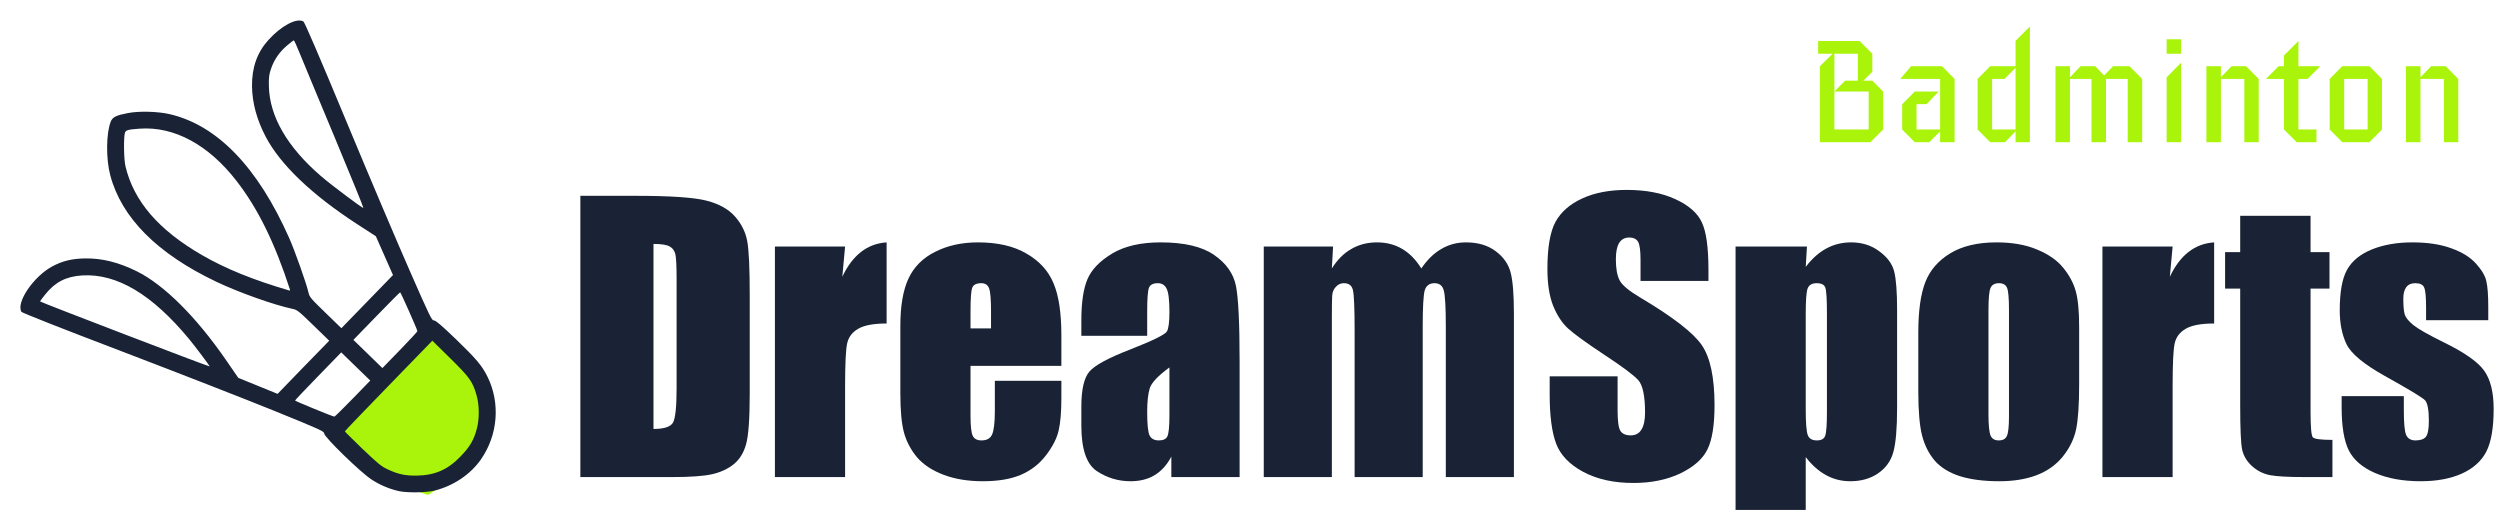
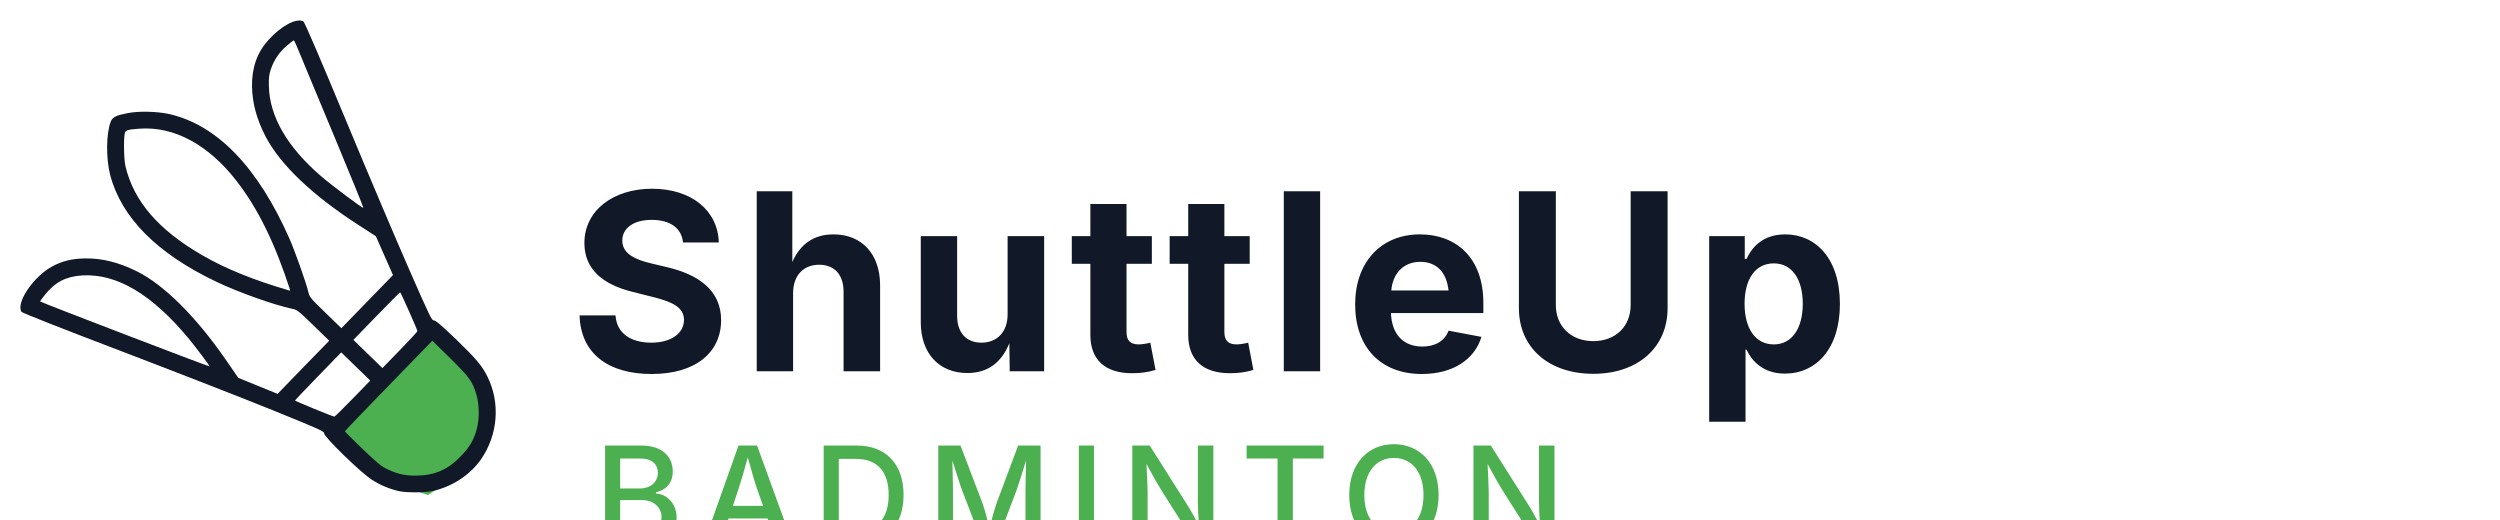
- <svg xmlns="http://www.w3.org/2000/svg" width="202" height="42" viewBox="0 0 202 42" fill="none">
-   <path d="M152.16 10.461L151.131 11.491H147.047V5.348L148.077 4.342H146.905V3.312H150.255L151.284 4.342V5.798L150.562 6.52H151.284L152.16 7.396V10.461ZM150.113 6.52V4.342H148.219V7.396L149.083 6.52H150.113ZM150.988 10.461V7.396H148.219V10.461H150.988Z" fill="#AAF40C" />
-   <path d="M157.932 11.491H156.76V10.615L155.885 11.491H154.713L153.695 10.461V8.425L154.713 7.396H156.642L155.671 8.414H154.855V10.461H156.76V6.378H153.541L154.417 5.348H156.914L157.932 6.378V11.491Z" fill="#AAF40C" />
-   <path d="M164.016 11.491H162.856V10.615L162.004 11.491H160.809L159.791 10.461V6.378L160.809 5.348H162.856V3.3L164.016 2.14V11.491ZM162.856 10.461V5.49L161.957 6.378H160.963V10.461H162.856Z" fill="#AAF40C" />
-   <path d="M173.089 11.491H171.917V6.378H170.165V11.491H168.994V6.378H167.254V11.491H166.082V5.348H167.254V6.236L168.118 5.348H169.289L170.012 6.094L170.745 5.348H172.059L173.089 6.378V11.491Z" fill="#AAF40C" />
-   <path d="M176.235 4.342H175.063V3.17H176.235V4.342ZM176.235 11.491H175.063V6.247L176.235 5.064V11.491Z" fill="#AAF40C" />
-   <path d="M182.503 11.491H181.343V6.378H179.449V11.491H178.277V5.348H179.449V6.236L180.313 5.348H181.485L182.503 6.378V11.491Z" fill="#AAF40C" />
-   <path d="M187.479 5.348L186.449 6.378H185.715V10.461H187.171V11.491H185.573L184.543 10.461V6.378H183.087L184.117 5.348H184.543V4.484L185.715 3.312V5.348H187.479Z" fill="#AAF40C" />
-   <path d="M192.464 10.461L191.446 11.491H189.256L188.238 10.461V6.378L189.256 5.348H191.446L192.464 6.378V10.461ZM191.304 10.461V6.378H189.41V10.461H191.304Z" fill="#AAF40C" />
-   <path d="M198.628 11.491H197.468V6.378H195.574V11.491H194.402V5.348H195.574V6.236L196.438 5.348H197.61L198.628 6.378V11.491Z" fill="#AAF40C" />
-   <path d="M46.893 15.822H51.314C54.168 15.822 56.096 15.953 57.097 16.215C58.108 16.477 58.875 16.907 59.399 17.506C59.923 18.105 60.251 18.774 60.382 19.514C60.513 20.243 60.578 21.684 60.578 23.837V31.795C60.578 33.835 60.48 35.202 60.283 35.894C60.096 36.577 59.764 37.115 59.287 37.508C58.809 37.892 58.22 38.163 57.518 38.322C56.816 38.472 55.759 38.547 54.346 38.547H46.893V15.822ZM52.802 19.71V34.659C53.653 34.659 54.177 34.49 54.374 34.153C54.571 33.807 54.669 32.876 54.669 31.36V22.531C54.669 21.502 54.636 20.842 54.571 20.552C54.505 20.262 54.355 20.052 54.121 19.921C53.887 19.78 53.447 19.71 52.802 19.71Z" fill="#192335" />
-   <path d="M68.284 19.921L68.059 22.363C68.883 20.613 70.076 19.687 71.639 19.584V26.139C70.6 26.139 69.837 26.279 69.351 26.56C68.864 26.84 68.565 27.233 68.452 27.739C68.34 28.235 68.284 29.386 68.284 31.192V38.547H62.613V19.921H68.284Z" fill="#192335" />
-   <path d="M85.759 29.564H78.418V33.592C78.418 34.434 78.479 34.977 78.601 35.22C78.722 35.464 78.956 35.585 79.302 35.585C79.733 35.585 80.018 35.426 80.159 35.108C80.308 34.78 80.383 34.153 80.383 33.227V30.771H85.759V32.146C85.759 33.297 85.684 34.181 85.535 34.799C85.394 35.417 85.057 36.076 84.524 36.778C83.991 37.48 83.312 38.009 82.489 38.364C81.675 38.711 80.65 38.884 79.415 38.884C78.217 38.884 77.16 38.711 76.243 38.364C75.326 38.018 74.61 37.545 74.095 36.947C73.59 36.338 73.239 35.674 73.042 34.953C72.846 34.224 72.748 33.166 72.748 31.781V26.349C72.748 24.721 72.967 23.439 73.407 22.503C73.847 21.558 74.568 20.838 75.569 20.342C76.57 19.836 77.721 19.584 79.022 19.584C80.612 19.584 81.923 19.888 82.952 20.496C83.991 21.095 84.716 21.895 85.128 22.896C85.549 23.888 85.759 25.287 85.759 27.093V29.564ZM80.075 26.532V25.17C80.075 24.206 80.023 23.584 79.92 23.303C79.817 23.023 79.607 22.882 79.288 22.882C78.895 22.882 78.652 23.004 78.559 23.247C78.465 23.481 78.418 24.122 78.418 25.17V26.532H80.075Z" fill="#192335" />
-   <path d="M92.693 27.135H87.373V25.886C87.373 24.445 87.537 23.336 87.865 22.559C88.201 21.773 88.871 21.081 89.872 20.482C90.873 19.883 92.174 19.584 93.774 19.584C95.692 19.584 97.138 19.925 98.111 20.608C99.084 21.282 99.669 22.115 99.866 23.107C100.062 24.089 100.16 26.12 100.16 29.199V38.547H94.644V36.891C94.298 37.555 93.849 38.056 93.297 38.392C92.754 38.72 92.104 38.884 91.346 38.884C90.354 38.884 89.441 38.608 88.609 38.056C87.785 37.494 87.373 36.273 87.373 34.392V32.862C87.373 31.468 87.593 30.518 88.033 30.013C88.473 29.507 89.563 28.918 91.304 28.244C93.166 27.514 94.162 27.023 94.293 26.77C94.424 26.518 94.49 26.003 94.49 25.226C94.49 24.253 94.415 23.622 94.265 23.331C94.125 23.032 93.886 22.882 93.549 22.882C93.166 22.882 92.927 23.009 92.834 23.261C92.74 23.505 92.693 24.145 92.693 25.184V27.135ZM94.49 29.69C93.582 30.354 93.053 30.911 92.904 31.36C92.763 31.809 92.693 32.455 92.693 33.297C92.693 34.261 92.754 34.883 92.876 35.164C93.007 35.445 93.259 35.585 93.634 35.585C93.989 35.585 94.218 35.477 94.321 35.262C94.434 35.038 94.49 34.458 94.49 33.522V29.69Z" fill="#192335" />
-   <path d="M107.712 19.921L107.614 21.689C108.054 20.987 108.578 20.463 109.186 20.117C109.794 19.762 110.487 19.584 111.263 19.584C112.779 19.584 113.972 20.285 114.842 21.689C115.32 20.987 115.858 20.463 116.457 20.117C117.056 19.762 117.72 19.584 118.45 19.584C119.414 19.584 120.209 19.818 120.836 20.285C121.472 20.753 121.879 21.329 122.057 22.012C122.235 22.686 122.324 23.785 122.324 25.311V38.547H116.822V26.405C116.822 24.815 116.765 23.832 116.653 23.458C116.55 23.074 116.302 22.882 115.909 22.882C115.507 22.882 115.245 23.069 115.123 23.444C115.011 23.818 114.955 24.805 114.955 26.405V38.547H109.453V26.714C109.453 24.889 109.406 23.795 109.312 23.43C109.228 23.065 108.985 22.882 108.582 22.882C108.33 22.882 108.114 22.98 107.937 23.177C107.759 23.364 107.661 23.598 107.642 23.879C107.623 24.15 107.614 24.735 107.614 25.633V38.547H102.112V19.921H107.712Z" fill="#192335" />
-   <path d="M138.043 22.7H132.555V21.015C132.555 20.229 132.485 19.729 132.344 19.514C132.204 19.298 131.97 19.191 131.642 19.191C131.287 19.191 131.015 19.336 130.828 19.626C130.65 19.916 130.562 20.356 130.562 20.945C130.562 21.703 130.664 22.274 130.87 22.658C131.067 23.041 131.624 23.505 132.541 24.047C135.17 25.61 136.826 26.892 137.51 27.893C138.193 28.895 138.534 30.509 138.534 32.736C138.534 34.355 138.342 35.548 137.959 36.315C137.584 37.082 136.854 37.728 135.769 38.252C134.684 38.767 133.42 39.024 131.979 39.024C130.398 39.024 129.046 38.725 127.923 38.126C126.809 37.527 126.079 36.764 125.733 35.838C125.387 34.911 125.214 33.597 125.214 31.894V30.406H130.702V33.171C130.702 34.022 130.777 34.57 130.926 34.813C131.086 35.056 131.362 35.178 131.755 35.178C132.148 35.178 132.438 35.024 132.625 34.715C132.821 34.406 132.92 33.948 132.92 33.339C132.92 32.001 132.737 31.126 132.372 30.715C131.998 30.303 131.076 29.615 129.607 28.651C128.138 27.678 127.165 26.971 126.688 26.532C126.21 26.092 125.813 25.484 125.494 24.707C125.186 23.93 125.031 22.938 125.031 21.731C125.031 19.991 125.251 18.718 125.691 17.913C126.14 17.109 126.861 16.482 127.853 16.032C128.844 15.574 130.042 15.345 131.446 15.345C132.98 15.345 134.286 15.593 135.362 16.089C136.447 16.585 137.163 17.212 137.51 17.97C137.865 18.718 138.043 19.995 138.043 21.801V22.7Z" fill="#192335" />
-   <path d="M146.002 19.921L145.903 21.563C146.409 20.898 146.965 20.402 147.574 20.075C148.182 19.747 148.846 19.584 149.567 19.584C150.446 19.584 151.204 19.822 151.841 20.3C152.486 20.767 152.889 21.31 153.048 21.928C153.207 22.545 153.286 23.593 153.286 25.072V32.918C153.286 34.612 153.183 35.819 152.978 36.54C152.781 37.251 152.369 37.822 151.742 38.252C151.125 38.673 150.376 38.884 149.497 38.884C148.795 38.884 148.144 38.72 147.546 38.392C146.947 38.065 146.399 37.578 145.903 36.933V41.2H140.233V19.921H146.002ZM147.616 25.339C147.616 24.188 147.574 23.491 147.489 23.247C147.405 23.004 147.171 22.882 146.788 22.882C146.413 22.882 146.17 23.023 146.058 23.303C145.955 23.584 145.903 24.262 145.903 25.339V33.059C145.903 34.181 145.959 34.883 146.072 35.164C146.184 35.445 146.427 35.585 146.802 35.585C147.167 35.585 147.391 35.459 147.475 35.206C147.569 34.944 147.616 34.317 147.616 33.325V25.339Z" fill="#192335" />
-   <path d="M167.996 26.462V31.023C167.996 32.698 167.912 33.929 167.744 34.715C167.575 35.492 167.215 36.221 166.663 36.904C166.111 37.578 165.4 38.079 164.529 38.406C163.669 38.725 162.677 38.884 161.554 38.884C160.3 38.884 159.238 38.748 158.368 38.477C157.497 38.196 156.819 37.779 156.332 37.227C155.855 36.666 155.513 35.992 155.308 35.206C155.102 34.411 154.999 33.222 154.999 31.641V26.869C154.999 25.137 155.186 23.785 155.56 22.812C155.935 21.839 156.608 21.058 157.581 20.468C158.555 19.878 159.799 19.584 161.315 19.584C162.588 19.584 163.678 19.776 164.586 20.159C165.503 20.534 166.209 21.025 166.705 21.633C167.201 22.241 167.538 22.868 167.716 23.514C167.903 24.16 167.996 25.142 167.996 26.462ZM162.326 25.058C162.326 24.103 162.274 23.505 162.171 23.261C162.068 23.009 161.849 22.882 161.512 22.882C161.175 22.882 160.95 23.009 160.838 23.261C160.726 23.505 160.669 24.103 160.669 25.058V33.466C160.669 34.345 160.726 34.921 160.838 35.192C160.95 35.454 161.17 35.585 161.498 35.585C161.835 35.585 162.054 35.464 162.157 35.22C162.27 34.977 162.326 34.453 162.326 33.648V25.058Z" fill="#192335" />
-   <path d="M175.548 19.921L175.323 22.363C176.147 20.613 177.34 19.687 178.903 19.584V26.139C177.864 26.139 177.101 26.279 176.615 26.56C176.128 26.84 175.829 27.233 175.716 27.739C175.604 28.235 175.548 29.386 175.548 31.192V38.547H169.877V19.921H175.548Z" fill="#192335" />
-   <path d="M186.693 17.436V20.37H188.223V23.317H186.693V33.283C186.693 34.509 186.754 35.192 186.875 35.333C187.006 35.473 187.535 35.543 188.461 35.543V38.547H186.174C184.882 38.547 183.96 38.495 183.408 38.392C182.856 38.28 182.37 38.032 181.949 37.648C181.527 37.255 181.265 36.811 181.163 36.315C181.06 35.81 181.008 34.631 181.008 32.778V23.317H179.787V20.37H181.008V17.436H186.693Z" fill="#192335" />
-   <path d="M201.052 25.872H196.027V24.861C196.027 24 195.976 23.458 195.873 23.233C195.779 22.999 195.536 22.882 195.143 22.882C194.825 22.882 194.586 22.99 194.427 23.205C194.268 23.411 194.188 23.724 194.188 24.145C194.188 24.716 194.226 25.137 194.301 25.409C194.385 25.671 194.623 25.961 195.016 26.279C195.419 26.597 196.238 27.06 197.473 27.669C199.12 28.473 200.2 29.231 200.715 29.942C201.23 30.654 201.487 31.688 201.487 33.044C201.487 34.56 201.291 35.707 200.898 36.483C200.505 37.251 199.845 37.845 198.919 38.266C198.001 38.678 196.893 38.884 195.592 38.884C194.151 38.884 192.916 38.659 191.886 38.21C190.866 37.761 190.165 37.153 189.781 36.385C189.397 35.618 189.205 34.458 189.205 32.904V32.006H194.23V33.185C194.23 34.186 194.291 34.837 194.413 35.136C194.544 35.435 194.797 35.585 195.171 35.585C195.573 35.585 195.854 35.487 196.013 35.29C196.172 35.084 196.252 34.659 196.252 34.013C196.252 33.124 196.149 32.567 195.943 32.343C195.728 32.118 194.628 31.454 192.644 30.35C190.979 29.414 189.963 28.567 189.598 27.809C189.233 27.042 189.051 26.134 189.051 25.086C189.051 23.598 189.247 22.503 189.64 21.801C190.034 21.09 190.698 20.543 191.634 20.159C192.579 19.776 193.674 19.584 194.918 19.584C196.153 19.584 197.201 19.743 198.062 20.061C198.933 20.37 199.597 20.782 200.055 21.296C200.523 21.811 200.804 22.288 200.898 22.728C201.001 23.168 201.052 23.855 201.052 24.791V25.872Z" fill="#192335" />
-   <mask id="mask0_2943_10684" style="mask-type:alpha" maskUnits="userSpaceOnUse" x="0" y="0" width="43" height="42">
+ <svg xmlns="http://www.w3.org/2000/svg" width="202" height="42" viewBox="0 0 202 42" fill="none" role="img" aria-labelledby="logoTitle logoDesc">
+   <mask id="mask0_shuttleup_black" style="mask-type:alpha" maskUnits="userSpaceOnUse" x="0" y="0" width="43" height="42">
    <path d="M0.5 1H41.831V41H0.5V1Z" fill="#D9D9D9" stroke="#23B33A" />
  </mask>
-   <g mask="url(#mask0_2943_10684)">
-     <path d="M35.27 27.025L27.683 35.145L30.877 38.273L34.51 39.445L38.262 36.961C39.3 33.687 38.409 30.108 35.959 27.701L35.27 27.025Z" fill="#AAF40C" stroke="#AAF40C" />
-     <path d="M1.732 25.197C1.781 25.276 5.069 26.575 9.895 28.41C14.337 30.108 19.821 32.245 22.075 33.161C25.901 34.715 26.189 34.847 26.192 35.022C26.196 35.317 29.172 38.208 30.033 38.753C30.733 39.206 31.455 39.506 32.247 39.686C32.919 39.828 34.434 39.806 35.101 39.644C36.65 39.255 38.024 38.326 38.867 37.11C40.234 35.137 40.435 32.575 39.4 30.461C38.948 29.543 38.51 29.023 36.828 27.397C35.656 26.274 35.212 25.89 35.06 25.892C34.885 25.895 34.745 25.61 33.088 21.831C32.107 19.605 29.804 14.185 27.978 9.787C25.722 4.358 24.609 1.783 24.512 1.729C23.95 1.434 22.731 2.081 21.696 3.221C20.777 4.231 20.341 5.465 20.363 6.987C20.382 8.318 20.745 9.653 21.458 11.029C22.639 13.292 25.202 15.743 28.888 18.129L30.369 19.088L31.754 22.225L27.583 26.519L26.297 25.27C25.06 24.068 25.012 24.013 24.909 23.576C24.748 22.869 23.8 20.204 23.372 19.245C20.825 13.502 17.554 10.114 13.698 9.221C12.762 9.003 11.231 8.962 10.349 9.134C9.387 9.315 9.102 9.455 8.948 9.824C8.579 10.762 8.552 12.812 8.907 14.154C9.81 17.585 12.698 20.493 17.483 22.767C19.281 23.626 22.134 24.637 23.606 24.95C24.014 25.032 24.102 25.103 25.316 26.281L26.601 27.53L24.512 29.673L22.43 31.824L19.254 30.531L18.253 29.078C15.842 25.589 13.253 23.012 11.053 21.92C9.575 21.192 8.247 20.86 6.868 20.88C5.816 20.896 5.021 21.091 4.207 21.533C2.696 22.36 1.283 24.446 1.732 25.197ZM3.657 23.789C4.456 22.789 5.334 22.338 6.641 22.255C9.453 22.087 12.3 23.791 15.302 27.423C15.781 28.006 16.944 29.552 16.945 29.608C16.945 29.663 3.236 24.409 3.235 24.354C3.235 24.33 3.422 24.08 3.657 23.789ZM10.093 10.732C10.162 10.516 10.32 10.466 11.284 10.396C14.071 10.196 16.844 11.694 19.111 14.619C20.849 16.858 22.205 19.629 23.432 23.406C23.449 23.462 23.425 23.486 23.369 23.471C20.463 22.62 18.257 21.727 16.328 20.615C12.814 18.586 10.811 16.263 10.14 13.442C10.005 12.902 9.979 11.124 10.093 10.732ZM21.889 5.586C22.134 4.849 22.571 4.205 23.177 3.693C23.461 3.45 23.713 3.255 23.737 3.255C23.769 3.254 24 3.761 24.248 4.379C24.504 5.006 25.768 8.057 27.065 11.155C28.362 14.262 29.395 16.806 29.363 16.806C29.252 16.808 26.721 14.915 25.93 14.225C23.209 11.881 21.769 9.39 21.726 6.951C21.708 6.274 21.744 6.01 21.889 5.586ZM25.71 30.389L27.572 28.473L29.917 30.75L28.503 32.206C27.725 33.007 27.057 33.662 27.017 33.663C26.898 33.665 23.842 32.409 23.841 32.362C23.841 32.33 24.681 31.448 25.71 30.389ZM31.398 31.168L34.933 27.528L36.372 28.942C37.934 30.483 38.186 30.822 38.496 31.901C38.731 32.703 38.747 33.803 38.536 34.612C38.294 35.54 37.975 36.095 37.221 36.871C36.184 37.954 35.139 38.408 33.656 38.43C32.755 38.443 32.156 38.316 31.337 37.929C30.815 37.69 30.549 37.47 29.296 36.277C28.511 35.515 27.864 34.878 27.864 34.854C27.863 34.822 29.458 33.165 31.398 31.168ZM32.333 23.62C32.38 23.619 33.724 26.637 33.726 26.757C33.726 26.797 33.09 27.483 32.313 28.284L30.899 29.74L28.554 27.462L30.415 25.545C31.444 24.486 32.301 23.62 32.333 23.62Z" fill="#192335" />
-     <path d="M46.479 13.434H51.655C54.997 13.434 57.254 13.587 58.426 13.894C59.609 14.2 60.508 14.704 61.121 15.406C61.735 16.107 62.118 16.89 62.272 17.756C62.425 18.61 62.502 20.297 62.502 22.817V32.136C62.502 34.524 62.387 36.123 62.157 36.934C61.938 37.734 61.549 38.364 60.99 38.824C60.431 39.273 59.741 39.591 58.919 39.777C58.098 39.953 56.86 40.04 55.205 40.04H46.479V13.434ZM53.398 17.986V35.488C54.395 35.488 55.008 35.291 55.238 34.896C55.468 34.491 55.583 33.401 55.583 31.626V21.289C55.583 20.084 55.545 19.311 55.468 18.972C55.392 18.632 55.216 18.386 54.942 18.232C54.668 18.068 54.153 17.986 53.398 17.986Z" fill="#192335" />
-     <path d="M71.524 18.232L71.261 21.092C72.225 19.043 73.622 17.958 75.452 17.838V25.512C74.236 25.512 73.343 25.677 72.773 26.006C72.204 26.334 71.853 26.794 71.721 27.386C71.59 27.967 71.524 29.314 71.524 31.429V40.04H64.885V18.232H71.524Z" fill="#192335" />
-     <path d="M91.985 29.522H83.39V34.239C83.39 35.225 83.461 35.861 83.603 36.145C83.746 36.43 84.02 36.573 84.425 36.573C84.929 36.573 85.263 36.386 85.427 36.014C85.603 35.63 85.69 34.896 85.69 33.812V30.936H91.985V32.546C91.985 33.894 91.897 34.929 91.722 35.652C91.557 36.376 91.163 37.148 90.538 37.97C89.914 38.791 89.12 39.41 88.156 39.827C87.202 40.232 86.003 40.435 84.556 40.435C83.154 40.435 81.916 40.232 80.842 39.827C79.769 39.421 78.93 38.868 78.328 38.167C77.736 37.455 77.325 36.677 77.095 35.833C76.865 34.979 76.75 33.74 76.75 32.119V25.759C76.75 23.853 77.008 22.352 77.523 21.256C78.038 20.15 78.881 19.306 80.053 18.725C81.226 18.134 82.573 17.838 84.096 17.838C85.959 17.838 87.493 18.194 88.698 18.906C89.914 19.607 90.763 20.544 91.245 21.716C91.738 22.878 91.985 24.515 91.985 26.63V29.522ZM85.329 25.973V24.379C85.329 23.25 85.269 22.521 85.148 22.193C85.028 21.864 84.781 21.7 84.409 21.7C83.948 21.7 83.663 21.842 83.554 22.127C83.444 22.401 83.39 23.151 83.39 24.379V25.973H85.329Z" fill="#192335" />
-     <path d="M100.103 26.679H93.874V25.217C93.874 23.529 94.066 22.231 94.45 21.322C94.844 20.401 95.627 19.591 96.8 18.89C97.972 18.188 99.495 17.838 101.368 17.838C103.614 17.838 105.307 18.238 106.447 19.038C107.586 19.826 108.271 20.801 108.501 21.963C108.731 23.113 108.846 25.491 108.846 29.095V40.04H102.387V38.101C101.982 38.879 101.456 39.465 100.81 39.859C100.174 40.243 99.413 40.435 98.525 40.435C97.364 40.435 96.296 40.111 95.321 39.465C94.357 38.808 93.874 37.378 93.874 35.176V33.384C93.874 31.752 94.132 30.64 94.647 30.048C95.162 29.457 96.438 28.767 98.476 27.978C100.656 27.123 101.823 26.548 101.977 26.252C102.13 25.956 102.207 25.354 102.207 24.444C102.207 23.305 102.119 22.565 101.944 22.226C101.779 21.875 101.5 21.7 101.106 21.7C100.656 21.7 100.377 21.848 100.267 22.144C100.158 22.428 100.103 23.179 100.103 24.395V26.679ZM102.207 29.67C101.144 30.448 100.525 31.1 100.35 31.626C100.185 32.152 100.103 32.908 100.103 33.894C100.103 35.022 100.174 35.751 100.317 36.08C100.47 36.408 100.766 36.573 101.204 36.573C101.62 36.573 101.889 36.447 102.009 36.195C102.141 35.932 102.207 35.252 102.207 34.157V29.67Z" fill="#192335" />
-     <path d="M117.687 18.232L117.572 20.303C118.087 19.481 118.701 18.868 119.413 18.462C120.125 18.046 120.936 17.838 121.845 17.838C123.62 17.838 125.017 18.66 126.036 20.303C126.595 19.481 127.225 18.868 127.926 18.462C128.627 18.046 129.405 17.838 130.26 17.838C131.388 17.838 132.319 18.112 133.053 18.66C133.798 19.207 134.275 19.881 134.483 20.681C134.691 21.47 134.795 22.757 134.795 24.543V40.04H128.353V25.825C128.353 23.962 128.287 22.812 128.156 22.374C128.035 21.924 127.745 21.7 127.285 21.7C126.814 21.7 126.507 21.919 126.365 22.357C126.233 22.795 126.167 23.951 126.167 25.825V40.04H119.725V26.186C119.725 24.05 119.671 22.768 119.561 22.341C119.462 21.913 119.178 21.7 118.706 21.7C118.411 21.7 118.159 21.815 117.95 22.045C117.742 22.264 117.627 22.538 117.605 22.867C117.583 23.184 117.572 23.869 117.572 24.921V40.04H111.13V18.232H117.687Z" fill="#192335" />
-     <path d="M150.654 25.2H144.771V24.017C144.771 23.009 144.711 22.374 144.59 22.111C144.48 21.837 144.196 21.7 143.735 21.7C143.363 21.7 143.084 21.826 142.897 22.078C142.711 22.319 142.618 22.686 142.618 23.179C142.618 23.847 142.662 24.34 142.749 24.658C142.848 24.965 143.127 25.304 143.588 25.677C144.059 26.049 145.017 26.592 146.464 27.304C148.392 28.246 149.657 29.134 150.26 29.966C150.862 30.799 151.164 32.01 151.164 33.598C151.164 35.373 150.934 36.715 150.473 37.624C150.013 38.523 149.241 39.218 148.156 39.712C147.083 40.194 145.784 40.435 144.261 40.435C142.574 40.435 141.128 40.172 139.923 39.646C138.729 39.12 137.907 38.408 137.458 37.509C137.008 36.611 136.784 35.252 136.784 33.434V32.382H142.667V33.762C142.667 34.935 142.738 35.696 142.881 36.047C143.034 36.397 143.33 36.573 143.768 36.573C144.239 36.573 144.568 36.458 144.754 36.227C144.941 35.986 145.034 35.488 145.034 34.732C145.034 33.691 144.913 33.039 144.672 32.776C144.42 32.513 143.133 31.736 140.81 30.443C138.86 29.347 137.671 28.356 137.244 27.468C136.817 26.57 136.603 25.507 136.603 24.28C136.603 22.538 136.833 21.256 137.293 20.434C137.753 19.602 138.531 18.961 139.627 18.512C140.734 18.062 142.015 17.838 143.473 17.838C144.919 17.838 146.146 18.024 147.154 18.397C148.173 18.758 148.951 19.24 149.487 19.843C150.035 20.445 150.364 21.004 150.473 21.519C150.594 22.034 150.654 22.839 150.654 23.935V25.2Z" fill="#192335" />
-     <path d="M159.693 18.232L159.578 20.155C160.17 19.377 160.821 18.797 161.534 18.413C162.246 18.03 163.024 17.838 163.867 17.838C164.897 17.838 165.785 18.117 166.53 18.676C167.285 19.224 167.757 19.859 167.943 20.582C168.129 21.305 168.222 22.532 168.222 24.264V33.45C168.222 35.433 168.102 36.847 167.861 37.69C167.631 38.523 167.149 39.191 166.414 39.695C165.691 40.188 164.815 40.435 163.785 40.435C162.963 40.435 162.202 40.243 161.501 39.859C160.799 39.476 160.159 38.906 159.578 38.15V43.146H152.939V18.232H159.693ZM161.583 24.576C161.583 23.228 161.534 22.412 161.435 22.127C161.336 21.842 161.062 21.7 160.613 21.7C160.175 21.7 159.89 21.864 159.759 22.193C159.638 22.521 159.578 23.316 159.578 24.576V33.614C159.578 34.929 159.644 35.751 159.775 36.08C159.907 36.408 160.191 36.573 160.63 36.573C161.057 36.573 161.32 36.425 161.419 36.129C161.528 35.822 161.583 35.088 161.583 33.927V24.576Z" fill="#192335" />
-     <path d="M185.445 25.89V31.232C185.445 33.193 185.346 34.633 185.149 35.554C184.952 36.463 184.53 37.318 183.884 38.117C183.237 38.906 182.405 39.492 181.386 39.876C180.378 40.248 179.217 40.435 177.902 40.435C176.434 40.435 175.19 40.276 174.171 39.958C173.152 39.629 172.358 39.142 171.788 38.495C171.23 37.838 170.83 37.049 170.589 36.129C170.348 35.198 170.227 33.806 170.227 31.955V26.367C170.227 24.34 170.446 22.757 170.885 21.618C171.323 20.478 172.112 19.563 173.251 18.873C174.39 18.183 175.848 17.838 177.622 17.838C179.113 17.838 180.389 18.062 181.452 18.512C182.525 18.95 183.352 19.525 183.933 20.237C184.514 20.949 184.908 21.683 185.116 22.439C185.336 23.195 185.445 24.346 185.445 25.89ZM178.806 24.247C178.806 23.13 178.745 22.428 178.625 22.144C178.504 21.848 178.247 21.7 177.853 21.7C177.458 21.7 177.195 21.848 177.064 22.144C176.932 22.428 176.867 23.13 176.867 24.247V34.091C176.867 35.121 176.932 35.795 177.064 36.112C177.195 36.419 177.453 36.573 177.836 36.573C178.231 36.573 178.488 36.43 178.609 36.145C178.74 35.861 178.806 35.247 178.806 34.305V24.247Z" fill="#192335" />
-     <path d="M194.287 18.232L194.024 21.092C194.988 19.043 196.385 17.958 198.214 17.838V25.512C196.998 25.512 196.105 25.677 195.536 26.006C194.966 26.334 194.615 26.794 194.484 27.386C194.352 27.967 194.287 29.314 194.287 31.429V40.04H187.647V18.232H194.287Z" fill="#192335" />
-     <path d="M207.335 15.323V18.758H209.127V22.209H207.335V33.877C207.335 35.313 207.406 36.112 207.549 36.277C207.702 36.441 208.321 36.523 209.406 36.523V40.04H206.727C205.215 40.04 204.136 39.98 203.49 39.859C202.843 39.728 202.274 39.438 201.781 38.989C201.288 38.528 200.981 38.008 200.86 37.427C200.74 36.836 200.679 35.455 200.679 33.286V22.209H199.25V18.758H200.679V15.323H207.335Z" fill="#192335" />
-     <path d="M224.147 25.2H218.264V24.017C218.264 23.009 218.204 22.374 218.083 22.111C217.974 21.837 217.689 21.7 217.229 21.7C216.856 21.7 216.577 21.826 216.39 22.078C216.204 22.319 216.111 22.686 216.111 23.179C216.111 23.847 216.155 24.34 216.243 24.658C216.341 24.965 216.62 25.304 217.081 25.677C217.552 26.049 218.51 26.592 219.957 27.304C221.885 28.246 223.15 29.134 223.753 29.966C224.355 30.799 224.657 32.01 224.657 33.598C224.657 35.373 224.427 36.715 223.967 37.624C223.506 38.523 222.734 39.218 221.649 39.712C220.576 40.194 219.277 40.435 217.754 40.435C216.067 40.435 214.621 40.172 213.416 39.646C212.222 39.12 211.4 38.408 210.951 37.509C210.502 36.611 210.277 35.252 210.277 33.434V32.382H216.16V33.762C216.16 34.935 216.232 35.696 216.374 36.047C216.527 36.397 216.823 36.573 217.261 36.573C217.733 36.573 218.061 36.458 218.247 36.227C218.434 35.986 218.527 35.488 218.527 34.732C218.527 33.691 218.406 33.039 218.165 32.776C217.913 32.513 216.626 31.736 214.303 30.443C212.353 29.347 211.164 28.356 210.737 27.468C210.31 26.57 210.096 25.507 210.096 24.28C210.096 22.538 210.326 21.256 210.786 20.434C211.247 19.602 212.024 18.961 213.12 18.512C214.227 18.062 215.508 17.838 216.966 17.838C218.412 17.838 219.639 18.024 220.647 18.397C221.666 18.758 222.444 19.24 222.98 19.843C223.528 20.445 223.857 21.004 223.967 21.519C224.087 22.034 224.147 22.839 224.147 23.935V25.2Z" fill="#192335" />
+   <g mask="url(#mask0_shuttleup_black)">
+     <path d="M35.27 27.025L27.683 35.145L30.877 38.273L34.51 39.445L38.262 36.961C39.3 33.687 38.409 30.108 35.959 27.701L35.27 27.025Z" fill="#4CAF50" stroke="#4CAF50" />
+     <path d="M1.732 25.197C1.781 25.276 5.069 26.575 9.895 28.41C14.337 30.108 19.821 32.245 22.075 33.161C25.901 34.715 26.189 34.847 26.192 35.022C26.196 35.317 29.172 38.208 30.033 38.753C30.733 39.206 31.455 39.506 32.247 39.686C32.919 39.828 34.434 39.806 35.101 39.644C36.65 39.255 38.024 38.326 38.867 37.11C40.234 35.137 40.435 32.575 39.4 30.461C38.948 29.543 38.51 29.023 36.828 27.397C35.656 26.274 35.212 25.89 35.06 25.892C34.885 25.895 34.745 25.61 33.088 21.831C32.107 19.605 29.804 14.185 27.978 9.787C25.722 4.358 24.609 1.783 24.512 1.729C23.95 1.434 22.731 2.081 21.696 3.221C20.777 4.231 20.341 5.465 20.363 6.987C20.382 8.318 20.745 9.653 21.458 11.029C22.639 13.292 25.202 15.743 28.888 18.129L30.369 19.088L31.754 22.225L27.583 26.519L26.297 25.27C25.06 24.068 25.012 24.013 24.909 23.576C24.748 22.869 23.8 20.204 23.372 19.245C20.825 13.502 17.554 10.114 13.698 9.221C12.762 9.003 11.231 8.962 10.349 9.134C9.387 9.315 9.102 9.455 8.948 9.824C8.579 10.762 8.552 12.812 8.907 14.154C9.81 17.585 12.698 20.493 17.483 22.767C19.281 23.626 22.134 24.637 23.606 24.95C24.014 25.032 24.102 25.103 25.316 26.281L26.601 27.53L24.512 29.673L22.43 31.824L19.254 30.531L18.253 29.078C15.842 25.589 13.253 23.012 11.053 21.92C9.575 21.192 8.247 20.86 6.868 20.88C5.816 20.896 5.021 21.091 4.207 21.533C2.696 22.36 1.283 24.446 1.732 25.197ZM3.657 23.789C4.456 22.789 5.334 22.338 6.641 22.255C9.453 22.087 12.3 23.791 15.302 27.423C15.781 28.006 16.944 29.552 16.945 29.608C16.945 29.663 3.236 24.409 3.235 24.354C3.235 24.33 3.422 24.08 3.657 23.789ZM10.093 10.732C10.162 10.516 10.32 10.466 11.284 10.396C14.071 10.196 16.844 11.694 19.111 14.619C20.849 16.858 22.205 19.629 23.432 23.406C23.449 23.462 23.425 23.486 23.369 23.471C20.463 22.62 18.257 21.727 16.328 20.615C12.814 18.586 10.811 16.263 10.14 13.442C10.005 12.902 9.979 11.124 10.093 10.732ZM21.889 5.586C22.134 4.849 22.571 4.205 23.177 3.693C23.461 3.45 23.713 3.255 23.737 3.255C23.769 3.254 24 3.761 24.248 4.379C24.504 5.006 25.768 8.057 27.065 11.155C28.362 14.262 29.395 16.806 29.363 16.806C29.252 16.808 26.721 14.915 25.93 14.225C23.209 11.881 21.769 9.39 21.726 6.951C21.708 6.274 21.744 6.01 21.889 5.586ZM25.71 30.389L27.572 28.473L29.917 30.75L28.503 32.206C27.725 33.007 27.057 33.662 27.017 33.663C26.898 33.665 23.842 32.409 23.841 32.362C23.841 32.33 24.681 31.448 25.71 30.389ZM31.398 31.168L34.933 27.528L36.372 28.942C37.934 30.483 38.186 30.822 38.496 31.901C38.731 32.703 38.747 33.803 38.536 34.612C38.294 35.54 37.975 36.095 37.221 36.871C36.184 37.954 35.139 38.408 33.656 38.43C32.755 38.443 32.156 38.316 31.337 37.929C30.815 37.69 30.549 37.47 29.296 36.277C28.511 35.515 27.864 34.878 27.864 34.854C27.863 34.822 29.458 33.165 31.398 31.168ZM32.333 23.62C32.38 23.619 33.724 26.637 33.726 26.757C33.726 26.797 33.09 27.483 32.313 28.284L30.899 29.74L28.554 27.462L30.415 25.545C31.444 24.486 32.301 23.62 32.333 23.62Z" fill="#111827" />
+   </g>
+   <g transform="translate(46 14)">
+     <text x="0" y="16" font-family="system-ui, -apple-system, BlinkMacSystemFont, 'Segoe UI', sans-serif" font-size="20" font-weight="700" fill="#111827" letter-spacing="0.04em">
+       ShuttleUp
+     </text>
+     <text x="2" y="30" font-family="system-ui, -apple-system, BlinkMacSystemFont, 'Segoe UI', sans-serif" font-size="11" font-weight="500" fill="#4CAF50" letter-spacing="0.12em">
+       BADMINTON
+     </text>
  </g>
</svg>
